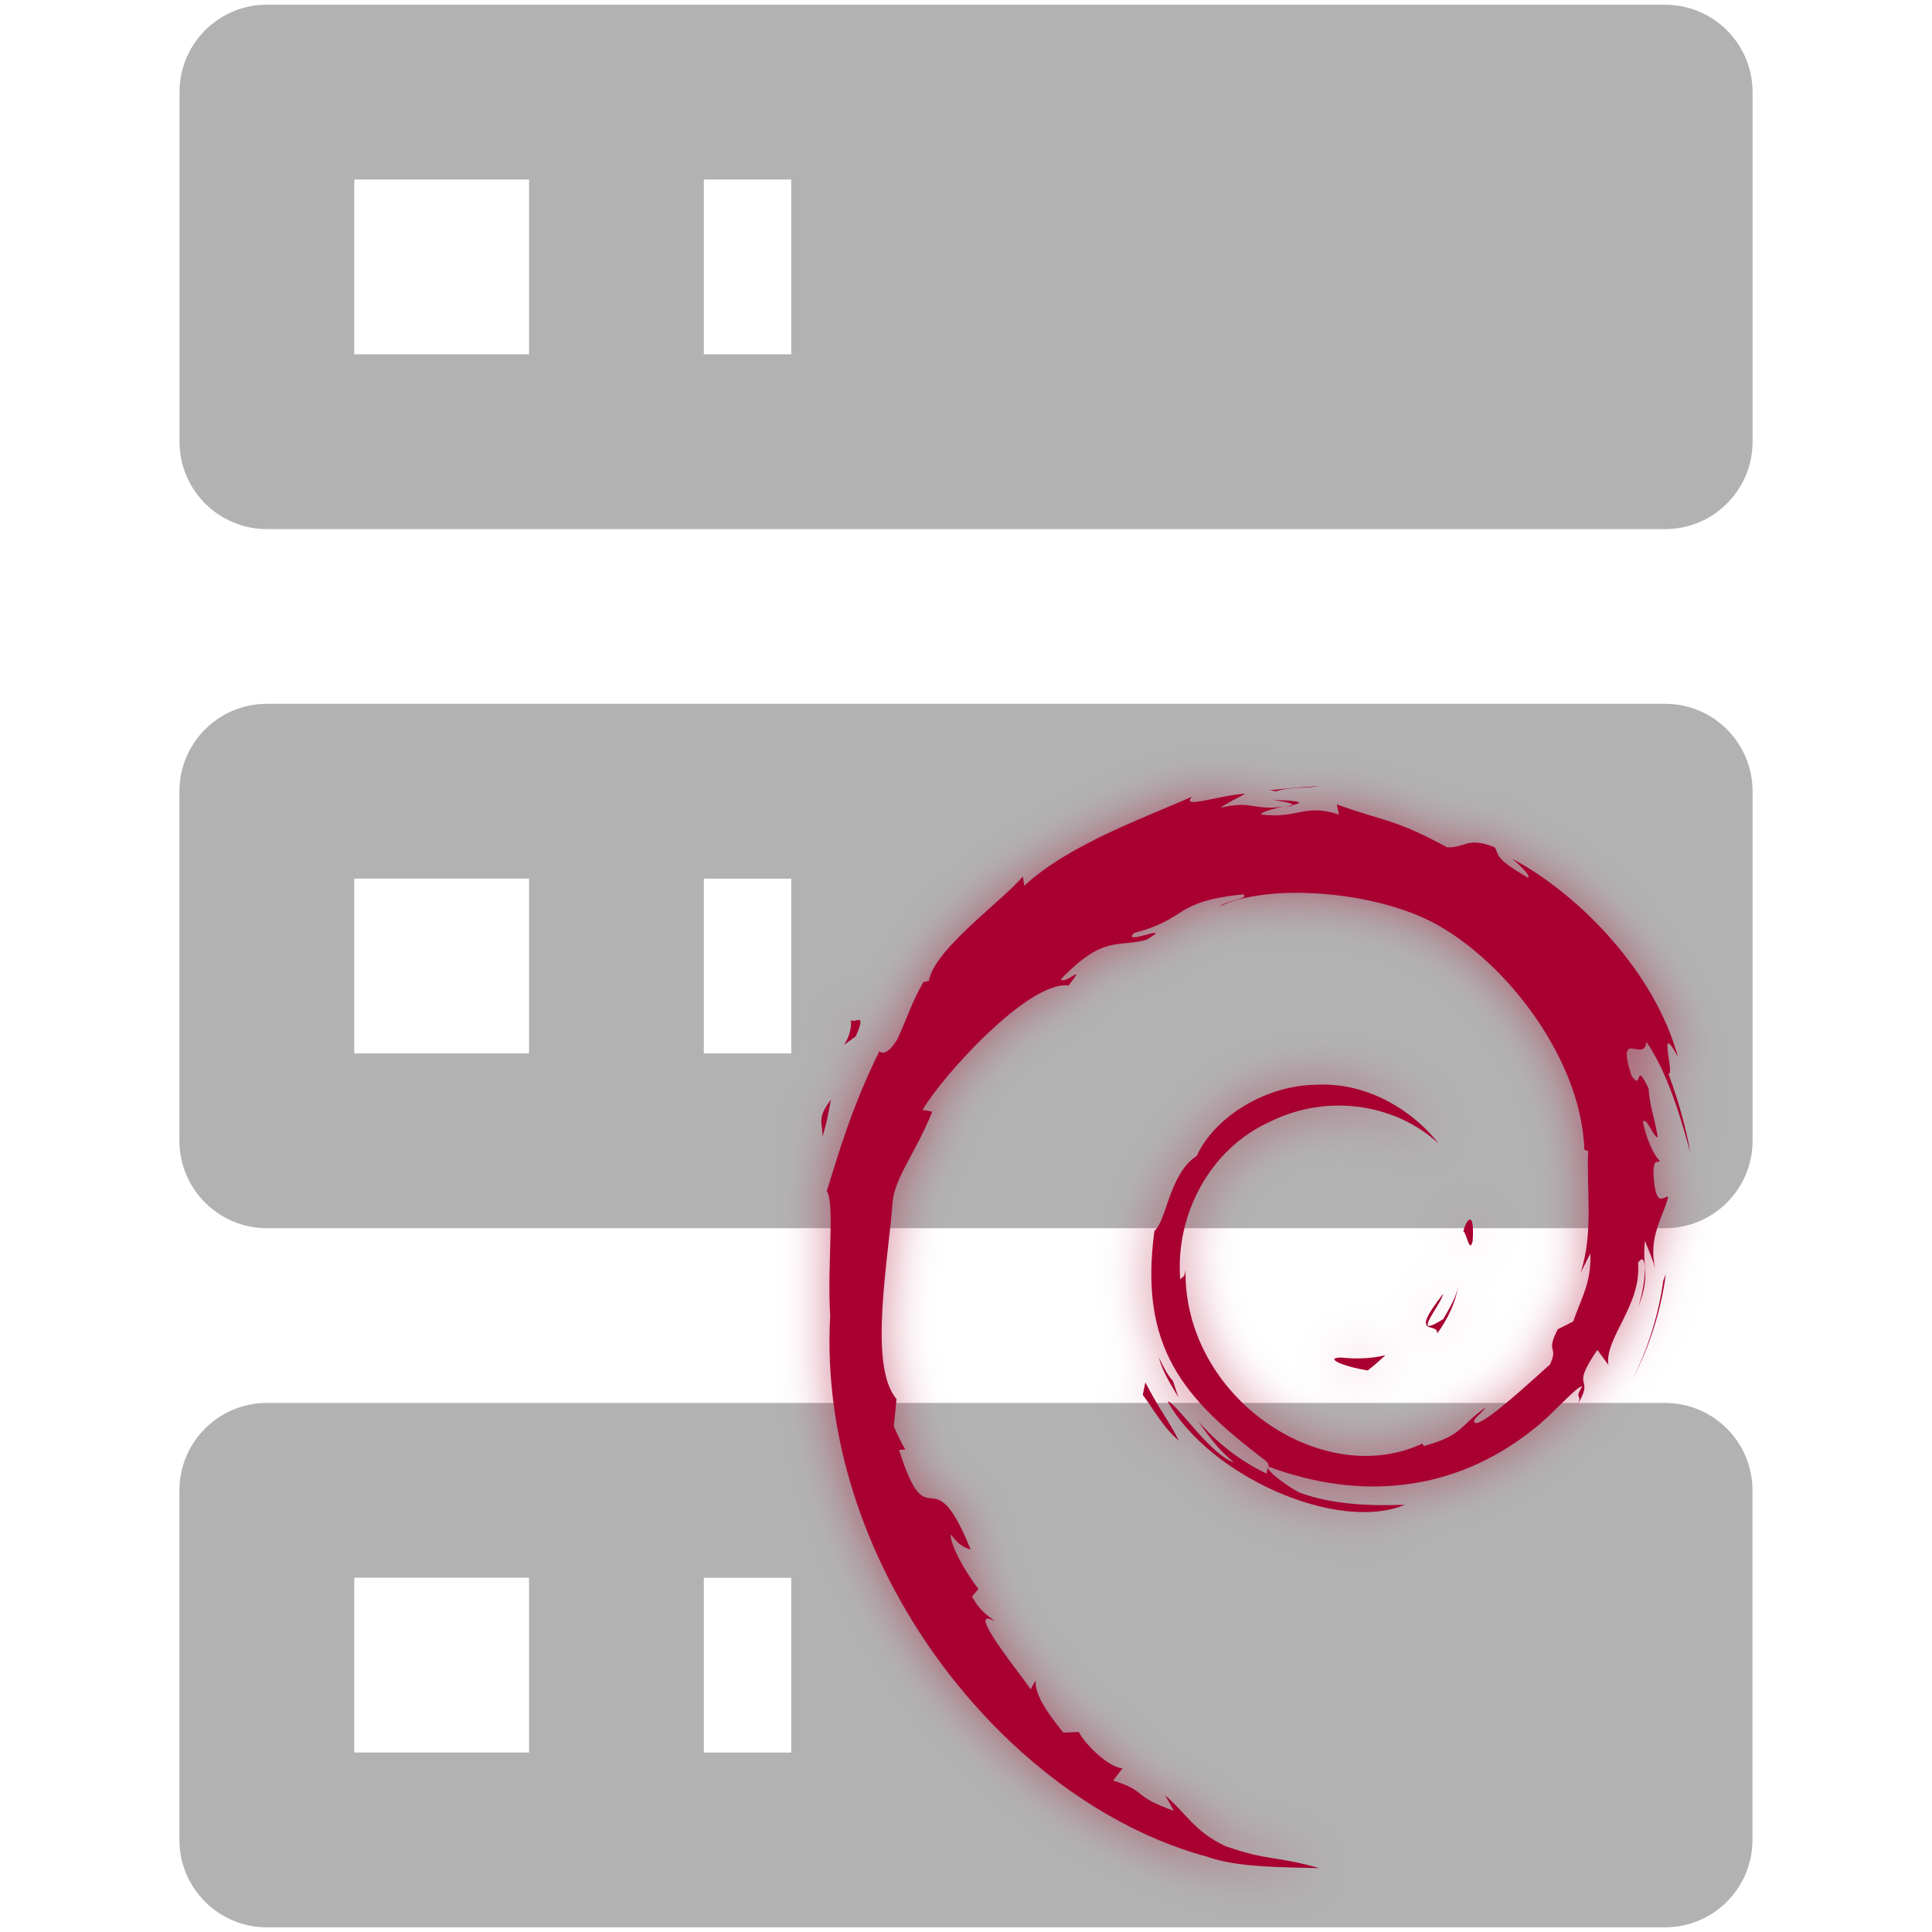
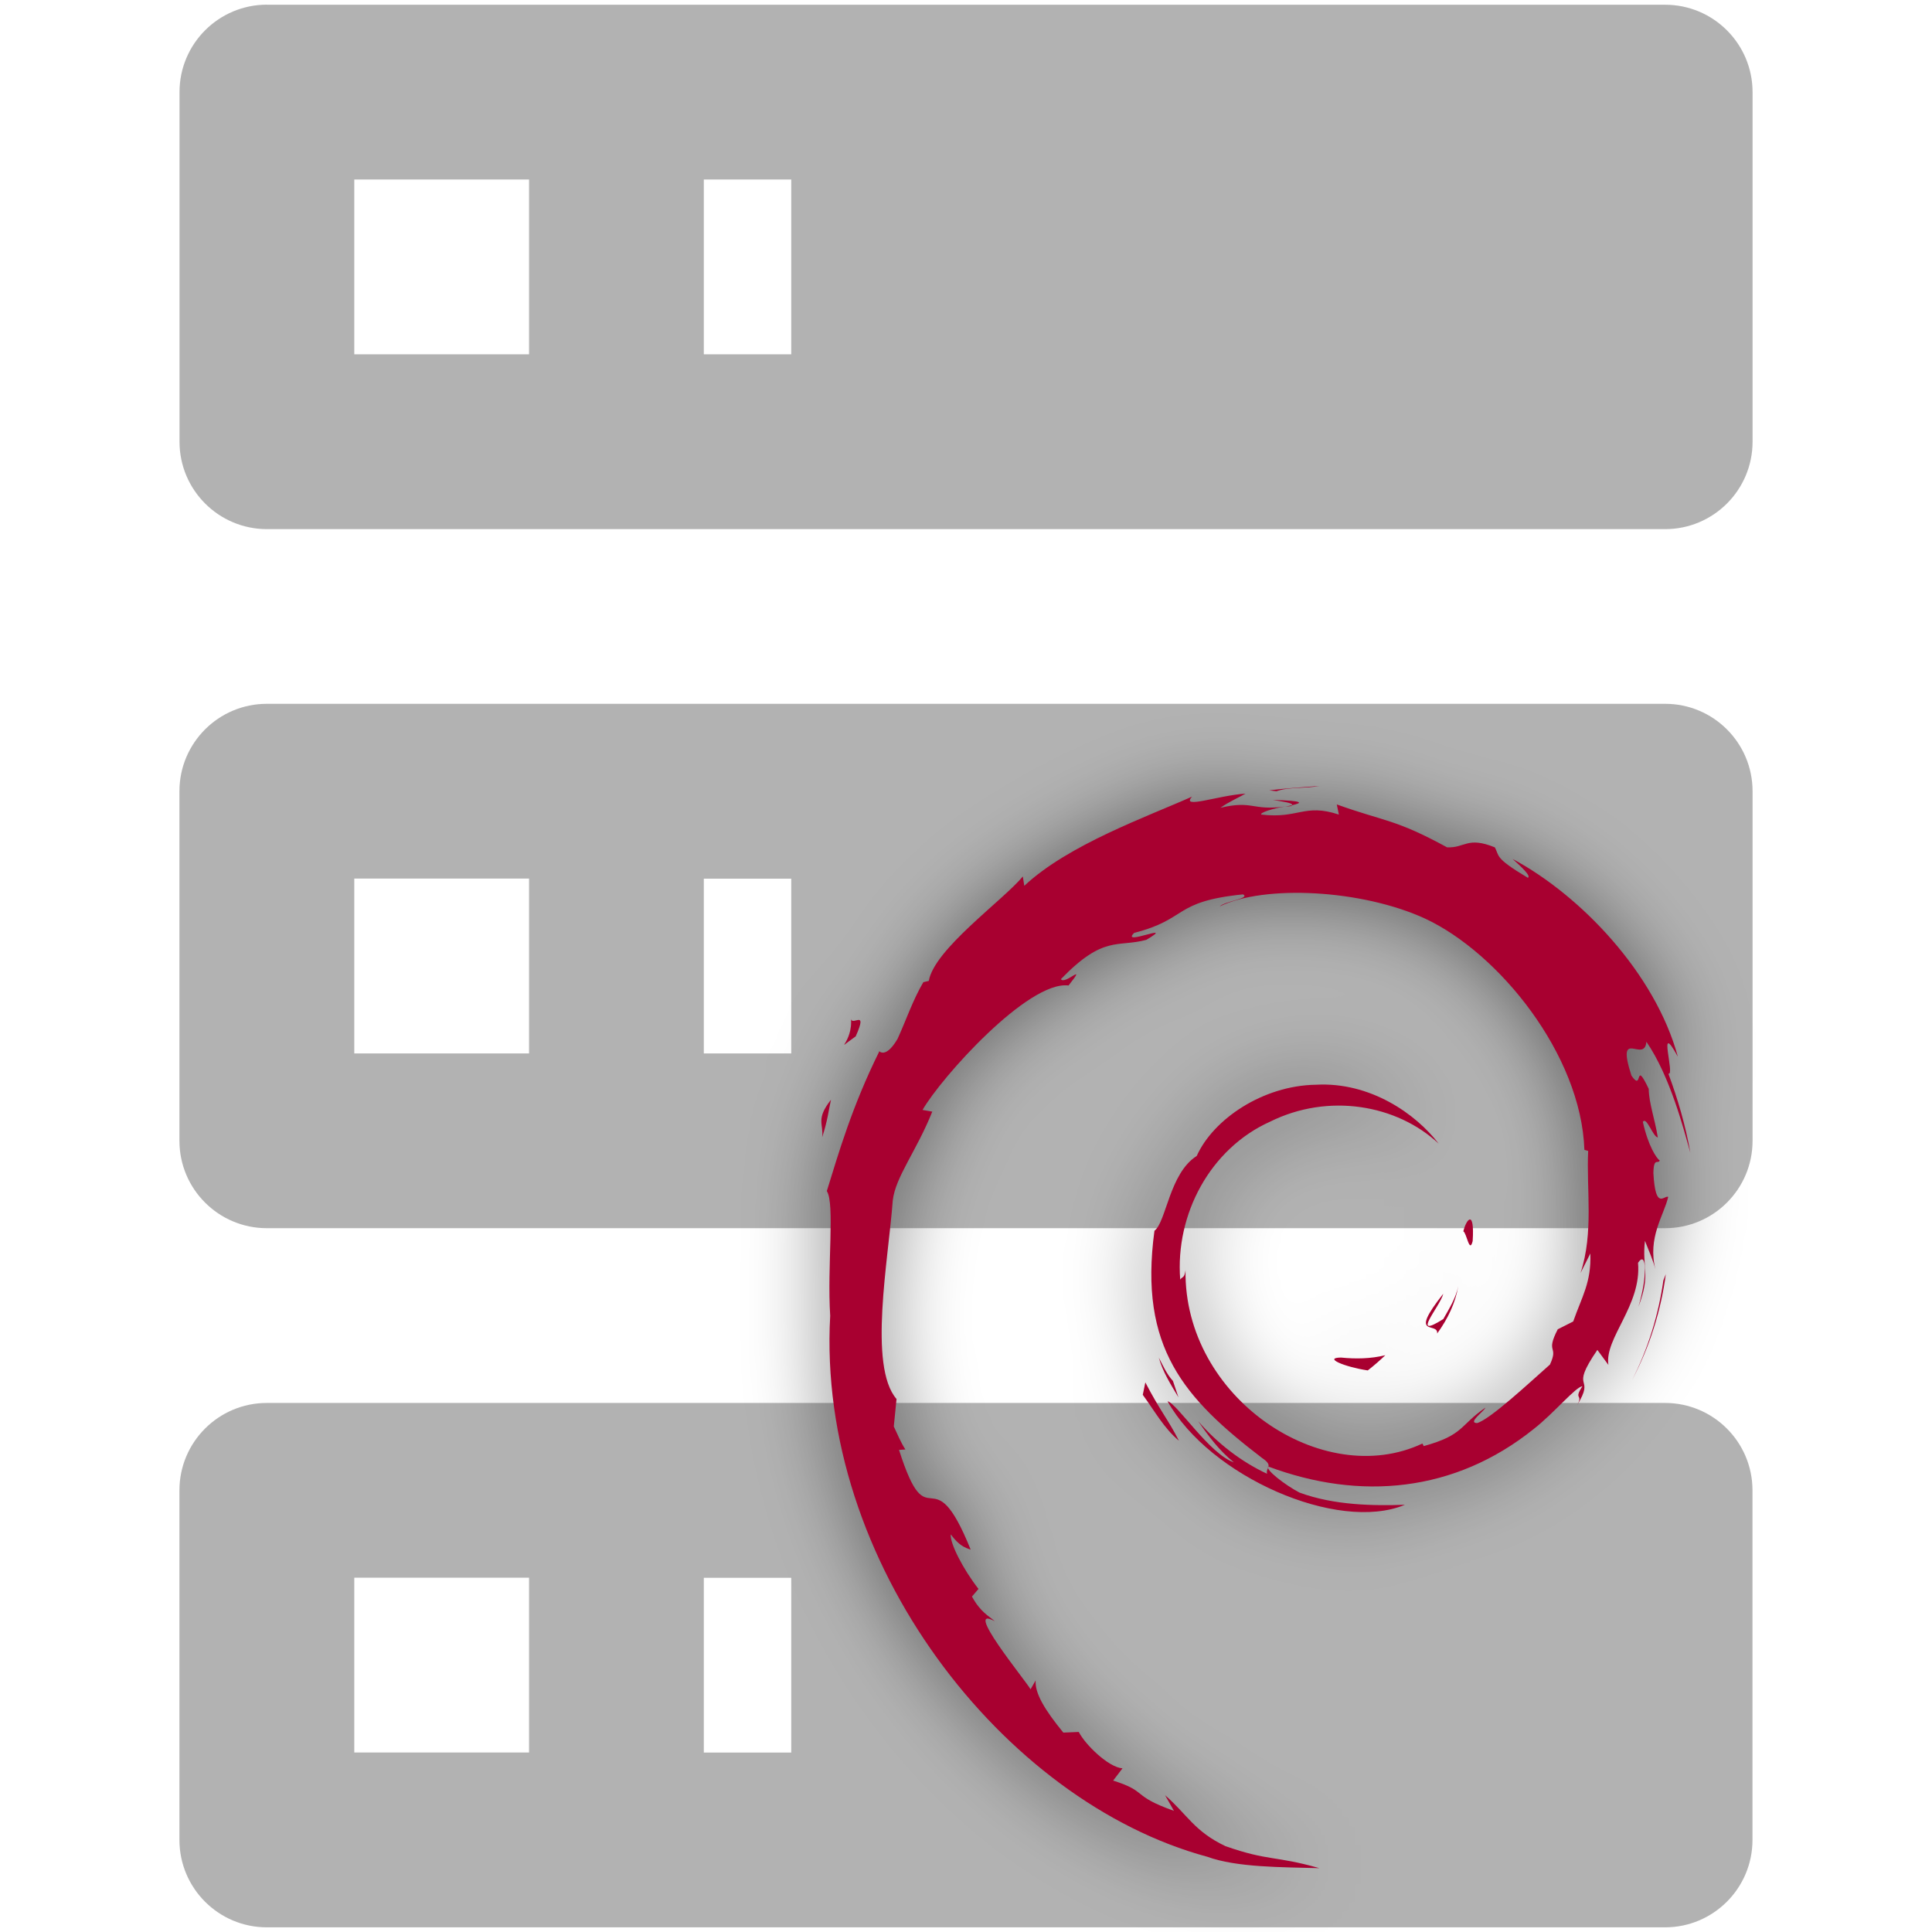
<svg xmlns="http://www.w3.org/2000/svg" id="mdi-server" viewBox="0 0 24 24" version="1.1" xml:space="preserve">
  <defs id="defs1">
    <filter style="color-interpolation-filters:sRGB;" id="filter2" x="-0.067" y="-0.054" width="1.133" height="1.107">
      <feFlood result="flood" in="SourceGraphic" flood-opacity="0.498" flood-color="rgb(0,0,0)" id="feFlood1" />
      <feGaussianBlur result="blur" in="SourceGraphic" stdDeviation="0.3" id="feGaussianBlur1" />
      <feOffset result="offset" in="blur" dx="0" dy="0" id="feOffset1" />
      <feComposite result="comp1" operator="in" in="flood" in2="offset" id="feComposite1" />
      <feComposite result="comp2" operator="over" in="SourceGraphic" in2="comp1" id="feComposite2" />
    </filter>
    <filter style="color-interpolation-filters:sRGB;" id="filter4" x="-0.067" y="-0.054" width="1.133" height="1.107">
      <feFlood result="flood" in="SourceGraphic" flood-opacity="0.498" flood-color="rgb(77,77,77)" id="feFlood2" />
      <feGaussianBlur result="blur" in="SourceGraphic" stdDeviation="0.3" id="feGaussianBlur2" />
      <feOffset result="offset" in="blur" dx="0" dy="0" id="feOffset2" />
      <feComposite result="comp1" operator="in" in="offset" in2="flood" id="feComposite3" />
      <feComposite result="comp2" operator="over" in="SourceGraphic" in2="comp1" id="feComposite4" />
    </filter>
+     <filter style="color-interpolation-filters:sRGB;" id="filter13" x="-0.111" y="-0.089" width="1.222" height="1.179">
+       <feFlood result="flood" in="SourceGraphic" flood-opacity="0.498" flood-color="rgb(77,77,77)" id="feFlood12" />
+       <feGaussianBlur result="blur" in="SourceGraphic" stdDeviation="0.5" id="feGaussianBlur12" />
+       <feOffset result="offset" in="blur" dx="0" dy="0" id="feOffset12" />
+       <feComposite result="comp1" operator="in" in="offset" in2="flood" id="feComposite12" />
+       <feComposite result="comp2" operator="over" in="SourceGraphic" in2="comp1" id="feComposite13" />
+     </filter>
+     <filter style="color-interpolation-filters:sRGB;" id="filter15" x="-0.111" y="-0.089" width="1.222" height="1.179">
+       <feFlood result="flood" in="SourceGraphic" flood-opacity="0.498" flood-color="rgb(0,0,0)" id="feFlood13" />
+       <feGaussianBlur result="blur" in="SourceGraphic" stdDeviation="0.5" id="feGaussianBlur13" />
+       <feOffset result="offset" in="blur" dx="0" dy="0" id="feOffset13" />
+       <feComposite result="comp1" operator="in" in="flood" in2="offset" id="feComposite14" />
+       <feComposite result="comp2" operator="over" in="SourceGraphic" in2="comp1" id="feComposite15" />
+     </filter>
  </defs>
  <path d="M 3.315,0.059 H 20.685 a 1.086,1.086 0 0 1 1.086,1.086 v 4.342 a 1.086,1.086 0 0 1 -1.086,1.086 H 3.315 A 1.086,1.086 0 0 1 2.23,5.487 V 1.144 a 1.086,1.086 0 0 1 1.086,-1.086 m 0,8.685 H 20.685 a 1.086,1.086 0 0 1 1.086,1.086 v 4.342 a 1.086,1.086 0 0 1 -1.086,1.086 H 3.315 a 1.086,1.086 0 0 1 -1.086,-1.086 V 9.829 a 1.086,1.086 0 0 1 1.086,-1.086 m 0,8.685 h 17.369 a 1.086,1.086 0 0 1 1.086,1.086 v 4.342 a 1.086,1.086 0 0 1 -1.086,1.086 H 3.315 a 1.086,1.086 0 0 1 -1.086,-1.086 v -4.342 A 1.086,1.086 0 0 1 3.315,17.428 M 8.743,4.401 h 1.086 V 2.23 h -1.086 v 2.171 m 0,8.685 h 1.086 v -2.171 h -1.086 v 2.171 m 0,8.685 h 1.086 v -2.171 h -1.086 V 21.77 M 4.401,2.23 V 4.401 H 6.572 V 2.23 H 4.401 m 0,8.685 v 2.171 H 6.572 V 10.914 H 4.401 m 0,8.685 v 2.171 h 2.171 v -2.171 z" id="path1" style="fill:#b2b2b2;fill-opacity:1;stroke-width:1.086" />
-   <path d="m 16.658,16.864 c -0.223,0.003 0.042,0.116 0.333,0.16 0.081,-0.063 0.152,-0.126 0.218,-0.189 -0.184,0.045 -0.368,0.047 -0.551,0.029 m 1.194,-0.297 c 0.134,-0.184 0.228,-0.383 0.263,-0.591 -0.029,0.147 -0.11,0.276 -0.186,0.41 -0.417,0.263 -0.039,-0.155 0,-0.315 -0.446,0.564 -0.06,0.339 -0.076,0.496 m 0.441,-1.15 c 0.026,-0.402 -0.079,-0.273 -0.116,-0.121 0.042,0.021 0.076,0.284 0.116,0.121 M 15.813,9.937 c 0.118,0.021 0.257,0.037 0.236,0.066 0.131,-0.029 0.16,-0.055 -0.236,-0.066 m 0.236,0.066 -0.084,0.018 0.079,-0.008 z m 3.707,5.568 c 0.013,0.36 -0.105,0.536 -0.213,0.845 l -0.192,0.097 c -0.158,0.307 0.016,0.194 -0.097,0.438 -0.247,0.218 -0.746,0.685 -0.906,0.727 -0.118,-0.003 0.079,-0.139 0.105,-0.192 -0.328,0.226 -0.265,0.339 -0.767,0.478 l -0.016,-0.032 c -1.242,0.585 -2.966,-0.572 -2.943,-2.153 -0.013,0.1 -0.037,0.076 -0.066,0.116 -0.063,-0.814 0.375,-1.628 1.116,-1.961 0.725,-0.36 1.575,-0.213 2.095,0.273 -0.286,-0.373 -0.853,-0.769 -1.525,-0.732 -0.659,0.01 -1.276,0.428 -1.481,0.885 -0.339,0.213 -0.378,0.819 -0.525,0.929 -0.197,1.454 0.373,2.084 1.336,2.822 0.152,0.102 0.042,0.118 0.063,0.197 -0.32,-0.15 -0.614,-0.375 -0.856,-0.654 0.129,0.186 0.265,0.37 0.444,0.512 -0.302,-0.102 -0.706,-0.732 -0.824,-0.759 0.52,0.932 2.113,1.635 2.948,1.286 -0.386,0.013 -0.877,0.008 -1.31,-0.152 -0.181,-0.095 -0.431,-0.289 -0.386,-0.323 1.137,0.425 2.313,0.323 3.297,-0.467 0.249,-0.194 0.525,-0.528 0.604,-0.53 -0.118,0.179 0.021,0.087 -0.071,0.244 0.249,-0.402 -0.108,-0.163 0.257,-0.696 l 0.137,0.186 c -0.05,-0.333 0.415,-0.74 0.368,-1.268 0.108,-0.163 0.118,0.173 0.005,0.546 0.158,-0.412 0.042,-0.478 0.081,-0.819 0.045,0.116 0.1,0.236 0.131,0.357 -0.102,-0.399 0.105,-0.672 0.158,-0.903 -0.05,-0.024 -0.158,0.176 -0.184,-0.294 0.003,-0.205 0.058,-0.108 0.079,-0.158 -0.039,-0.024 -0.144,-0.181 -0.21,-0.48 0.047,-0.071 0.123,0.184 0.186,0.194 -0.039,-0.239 -0.11,-0.423 -0.113,-0.604 -0.184,-0.386 -0.066,0.052 -0.215,-0.165 -0.197,-0.614 0.163,-0.142 0.186,-0.42 0.297,0.431 0.467,1.1 0.546,1.378 -0.06,-0.339 -0.155,-0.664 -0.273,-0.982 0.089,0.037 -0.147,-0.696 0.118,-0.21 -0.281,-1.034 -1.205,-2.003 -2.053,-2.457 0.105,0.095 0.236,0.215 0.189,0.234 -0.423,-0.252 -0.349,-0.27 -0.41,-0.378 -0.344,-0.139 -0.368,0.01 -0.593,0 -0.648,-0.354 -0.772,-0.318 -1.37,-0.533 l 0.026,0.126 c -0.431,-0.142 -0.501,0.055 -0.963,0 -0.029,-0.021 0.15,-0.079 0.294,-0.1 -0.415,0.055 -0.396,-0.081 -0.803,0.016 0.1,-0.071 0.205,-0.116 0.312,-0.176 -0.339,0.021 -0.809,0.197 -0.664,0.037 -0.551,0.247 -1.533,0.593 -2.084,1.108 l -0.018,-0.116 c -0.252,0.302 -1.1,0.903 -1.168,1.297 l -0.068,0.016 c -0.131,0.223 -0.215,0.475 -0.32,0.704 -0.171,0.291 -0.252,0.113 -0.228,0.158 -0.339,0.685 -0.504,1.26 -0.651,1.733 0.102,0.155 0.003,0.929 0.042,1.549 -0.171,3.061 2.15,6.035 4.683,6.72 0.37,0.134 0.924,0.129 1.394,0.142 -0.554,-0.158 -0.625,-0.084 -1.166,-0.273 -0.389,-0.184 -0.475,-0.394 -0.751,-0.633 l 0.11,0.194 C 14.044,22.303 14.269,22.259 13.828,22.119 l 0.116,-0.152 c -0.176,-0.013 -0.465,-0.297 -0.543,-0.452 l -0.192,0.008 C 12.978,21.24 12.854,21.035 12.865,20.875 l -0.063,0.11 c -0.071,-0.121 -0.848,-1.066 -0.444,-0.845 -0.076,-0.068 -0.176,-0.11 -0.284,-0.307 l 0.081,-0.095 c -0.194,-0.249 -0.357,-0.57 -0.344,-0.677 0.102,0.139 0.176,0.165 0.247,0.189 -0.491,-1.218 -0.517,-0.068 -0.89,-1.239 l 0.079,-0.005 c -0.06,-0.092 -0.097,-0.189 -0.144,-0.286 l 0.034,-0.341 c -0.354,-0.409 -0.1,-1.735 -0.047,-2.465 0.034,-0.297 0.294,-0.612 0.491,-1.105 l -0.121,-0.021 c 0.231,-0.402 1.313,-1.609 1.814,-1.546 0.242,-0.305 -0.047,0 -0.095,-0.079 0.533,-0.551 0.701,-0.391 1.061,-0.488 0.389,-0.231 -0.333,0.089 -0.15,-0.087 0.672,-0.171 0.475,-0.389 1.352,-0.478 0.092,0.052 -0.215,0.081 -0.291,0.15 0.559,-0.273 1.769,-0.21 2.554,0.152 0.911,0.425 1.937,1.685 1.977,2.872 l 0.047,0.013 c -0.024,0.47 0.071,1.016 -0.095,1.517 z m -5.528,1.601 -0.032,0.155 c 0.147,0.2 0.263,0.415 0.449,0.57 C 14.511,17.633 14.411,17.526 14.227,17.171 m 0.344,-0.016 c -0.079,-0.087 -0.123,-0.189 -0.176,-0.291 0.05,0.181 0.15,0.336 0.244,0.494 z m 6.124,-1.331 -0.032,0.081 c -0.06,0.425 -0.189,0.848 -0.389,1.239 0.218,-0.412 0.36,-0.864 0.42,-1.32 M 15.857,9.829 c 0.15,-0.055 0.37,-0.032 0.53,-0.066 -0.207,0.018 -0.415,0.029 -0.62,0.055 z m -5.287,2.811 c 0.034,0.32 -0.242,0.446 0.06,0.234 0.163,-0.365 -0.063,-0.1 -0.06,-0.234 m -0.357,1.488 c 0.071,-0.215 0.081,-0.344 0.11,-0.467 -0.194,0.247 -0.089,0.299 -0.11,0.467" style="fill:#a80030;stroke-width:0.026;filter:url(#filter4)" id="path1-7" />
+   <path d="m 16.658,16.864 c -0.223,0.003 0.042,0.116 0.333,0.16 0.081,-0.063 0.152,-0.126 0.218,-0.189 -0.184,0.045 -0.368,0.047 -0.551,0.029 m 1.194,-0.297 c 0.134,-0.184 0.228,-0.383 0.263,-0.591 -0.029,0.147 -0.11,0.276 -0.186,0.41 -0.417,0.263 -0.039,-0.155 0,-0.315 -0.446,0.564 -0.06,0.339 -0.076,0.496 m 0.441,-1.15 c 0.026,-0.402 -0.079,-0.273 -0.116,-0.121 0.042,0.021 0.076,0.284 0.116,0.121 M 15.813,9.937 c 0.118,0.021 0.257,0.037 0.236,0.066 0.131,-0.029 0.16,-0.055 -0.236,-0.066 m 0.236,0.066 -0.084,0.018 0.079,-0.008 z m 3.707,5.568 c 0.013,0.36 -0.105,0.536 -0.213,0.845 l -0.192,0.097 c -0.158,0.307 0.016,0.194 -0.097,0.438 -0.247,0.218 -0.746,0.685 -0.906,0.727 -0.118,-0.003 0.079,-0.139 0.105,-0.192 -0.328,0.226 -0.265,0.339 -0.767,0.478 l -0.016,-0.032 c -1.242,0.585 -2.966,-0.572 -2.943,-2.153 -0.013,0.1 -0.037,0.076 -0.066,0.116 -0.063,-0.814 0.375,-1.628 1.116,-1.961 0.725,-0.36 1.575,-0.213 2.095,0.273 -0.286,-0.373 -0.853,-0.769 -1.525,-0.732 -0.659,0.01 -1.276,0.428 -1.481,0.885 -0.339,0.213 -0.378,0.819 -0.525,0.929 -0.197,1.454 0.373,2.084 1.336,2.822 0.152,0.102 0.042,0.118 0.063,0.197 -0.32,-0.15 -0.614,-0.375 -0.856,-0.654 0.129,0.186 0.265,0.37 0.444,0.512 -0.302,-0.102 -0.706,-0.732 -0.824,-0.759 0.52,0.932 2.113,1.635 2.948,1.286 -0.386,0.013 -0.877,0.008 -1.31,-0.152 -0.181,-0.095 -0.431,-0.289 -0.386,-0.323 1.137,0.425 2.313,0.323 3.297,-0.467 0.249,-0.194 0.525,-0.528 0.604,-0.53 -0.118,0.179 0.021,0.087 -0.071,0.244 0.249,-0.402 -0.108,-0.163 0.257,-0.696 l 0.137,0.186 c -0.05,-0.333 0.415,-0.74 0.368,-1.268 0.108,-0.163 0.118,0.173 0.005,0.546 0.158,-0.412 0.042,-0.478 0.081,-0.819 0.045,0.116 0.1,0.236 0.131,0.357 -0.102,-0.399 0.105,-0.672 0.158,-0.903 -0.05,-0.024 -0.158,0.176 -0.184,-0.294 0.003,-0.205 0.058,-0.108 0.079,-0.158 -0.039,-0.024 -0.144,-0.181 -0.21,-0.48 0.047,-0.071 0.123,0.184 0.186,0.194 -0.039,-0.239 -0.11,-0.423 -0.113,-0.604 -0.184,-0.386 -0.066,0.052 -0.215,-0.165 -0.197,-0.614 0.163,-0.142 0.186,-0.42 0.297,0.431 0.467,1.1 0.546,1.378 -0.06,-0.339 -0.155,-0.664 -0.273,-0.982 0.089,0.037 -0.147,-0.696 0.118,-0.21 -0.281,-1.034 -1.205,-2.003 -2.053,-2.457 0.105,0.095 0.236,0.215 0.189,0.234 -0.423,-0.252 -0.349,-0.27 -0.41,-0.378 -0.344,-0.139 -0.368,0.01 -0.593,0 -0.648,-0.354 -0.772,-0.318 -1.37,-0.533 l 0.026,0.126 c -0.431,-0.142 -0.501,0.055 -0.963,0 -0.029,-0.021 0.15,-0.079 0.294,-0.1 -0.415,0.055 -0.396,-0.081 -0.803,0.016 0.1,-0.071 0.205,-0.116 0.312,-0.176 -0.339,0.021 -0.809,0.197 -0.664,0.037 -0.551,0.247 -1.533,0.593 -2.084,1.108 l -0.018,-0.116 c -0.252,0.302 -1.1,0.903 -1.168,1.297 l -0.068,0.016 c -0.131,0.223 -0.215,0.475 -0.32,0.704 -0.171,0.291 -0.252,0.113 -0.228,0.158 -0.339,0.685 -0.504,1.26 -0.651,1.733 0.102,0.155 0.003,0.929 0.042,1.549 -0.171,3.061 2.15,6.035 4.683,6.72 0.37,0.134 0.924,0.129 1.394,0.142 -0.554,-0.158 -0.625,-0.084 -1.166,-0.273 -0.389,-0.184 -0.475,-0.394 -0.751,-0.633 l 0.11,0.194 C 14.044,22.303 14.269,22.259 13.828,22.119 l 0.116,-0.152 c -0.176,-0.013 -0.465,-0.297 -0.543,-0.452 l -0.192,0.008 C 12.978,21.24 12.854,21.035 12.865,20.875 l -0.063,0.11 c -0.071,-0.121 -0.848,-1.066 -0.444,-0.845 -0.076,-0.068 -0.176,-0.11 -0.284,-0.307 l 0.081,-0.095 c -0.194,-0.249 -0.357,-0.57 -0.344,-0.677 0.102,0.139 0.176,0.165 0.247,0.189 -0.491,-1.218 -0.517,-0.068 -0.89,-1.239 l 0.079,-0.005 c -0.06,-0.092 -0.097,-0.189 -0.144,-0.286 l 0.034,-0.341 c -0.354,-0.409 -0.1,-1.735 -0.047,-2.465 0.034,-0.297 0.294,-0.612 0.491,-1.105 l -0.121,-0.021 c 0.231,-0.402 1.313,-1.609 1.814,-1.546 0.242,-0.305 -0.047,0 -0.095,-0.079 0.533,-0.551 0.701,-0.391 1.061,-0.488 0.389,-0.231 -0.333,0.089 -0.15,-0.087 0.672,-0.171 0.475,-0.389 1.352,-0.478 0.092,0.052 -0.215,0.081 -0.291,0.15 0.559,-0.273 1.769,-0.21 2.554,0.152 0.911,0.425 1.937,1.685 1.977,2.872 l 0.047,0.013 c -0.024,0.47 0.071,1.016 -0.095,1.517 z m -5.528,1.601 -0.032,0.155 c 0.147,0.2 0.263,0.415 0.449,0.57 C 14.511,17.633 14.411,17.526 14.227,17.171 m 0.344,-0.016 c -0.079,-0.087 -0.123,-0.189 -0.176,-0.291 0.05,0.181 0.15,0.336 0.244,0.494 z m 6.124,-1.331 -0.032,0.081 c -0.06,0.425 -0.189,0.848 -0.389,1.239 0.218,-0.412 0.36,-0.864 0.42,-1.32 M 15.857,9.829 c 0.15,-0.055 0.37,-0.032 0.53,-0.066 -0.207,0.018 -0.415,0.029 -0.62,0.055 z m -5.287,2.811 c 0.034,0.32 -0.242,0.446 0.06,0.234 0.163,-0.365 -0.063,-0.1 -0.06,-0.234 m -0.357,1.488 c 0.071,-0.215 0.081,-0.344 0.11,-0.467 -0.194,0.247 -0.089,0.299 -0.11,0.467" style="fill:#a80030;stroke-width:0.026;filter:url(#filter15)" id="path1-7" />
</svg>
